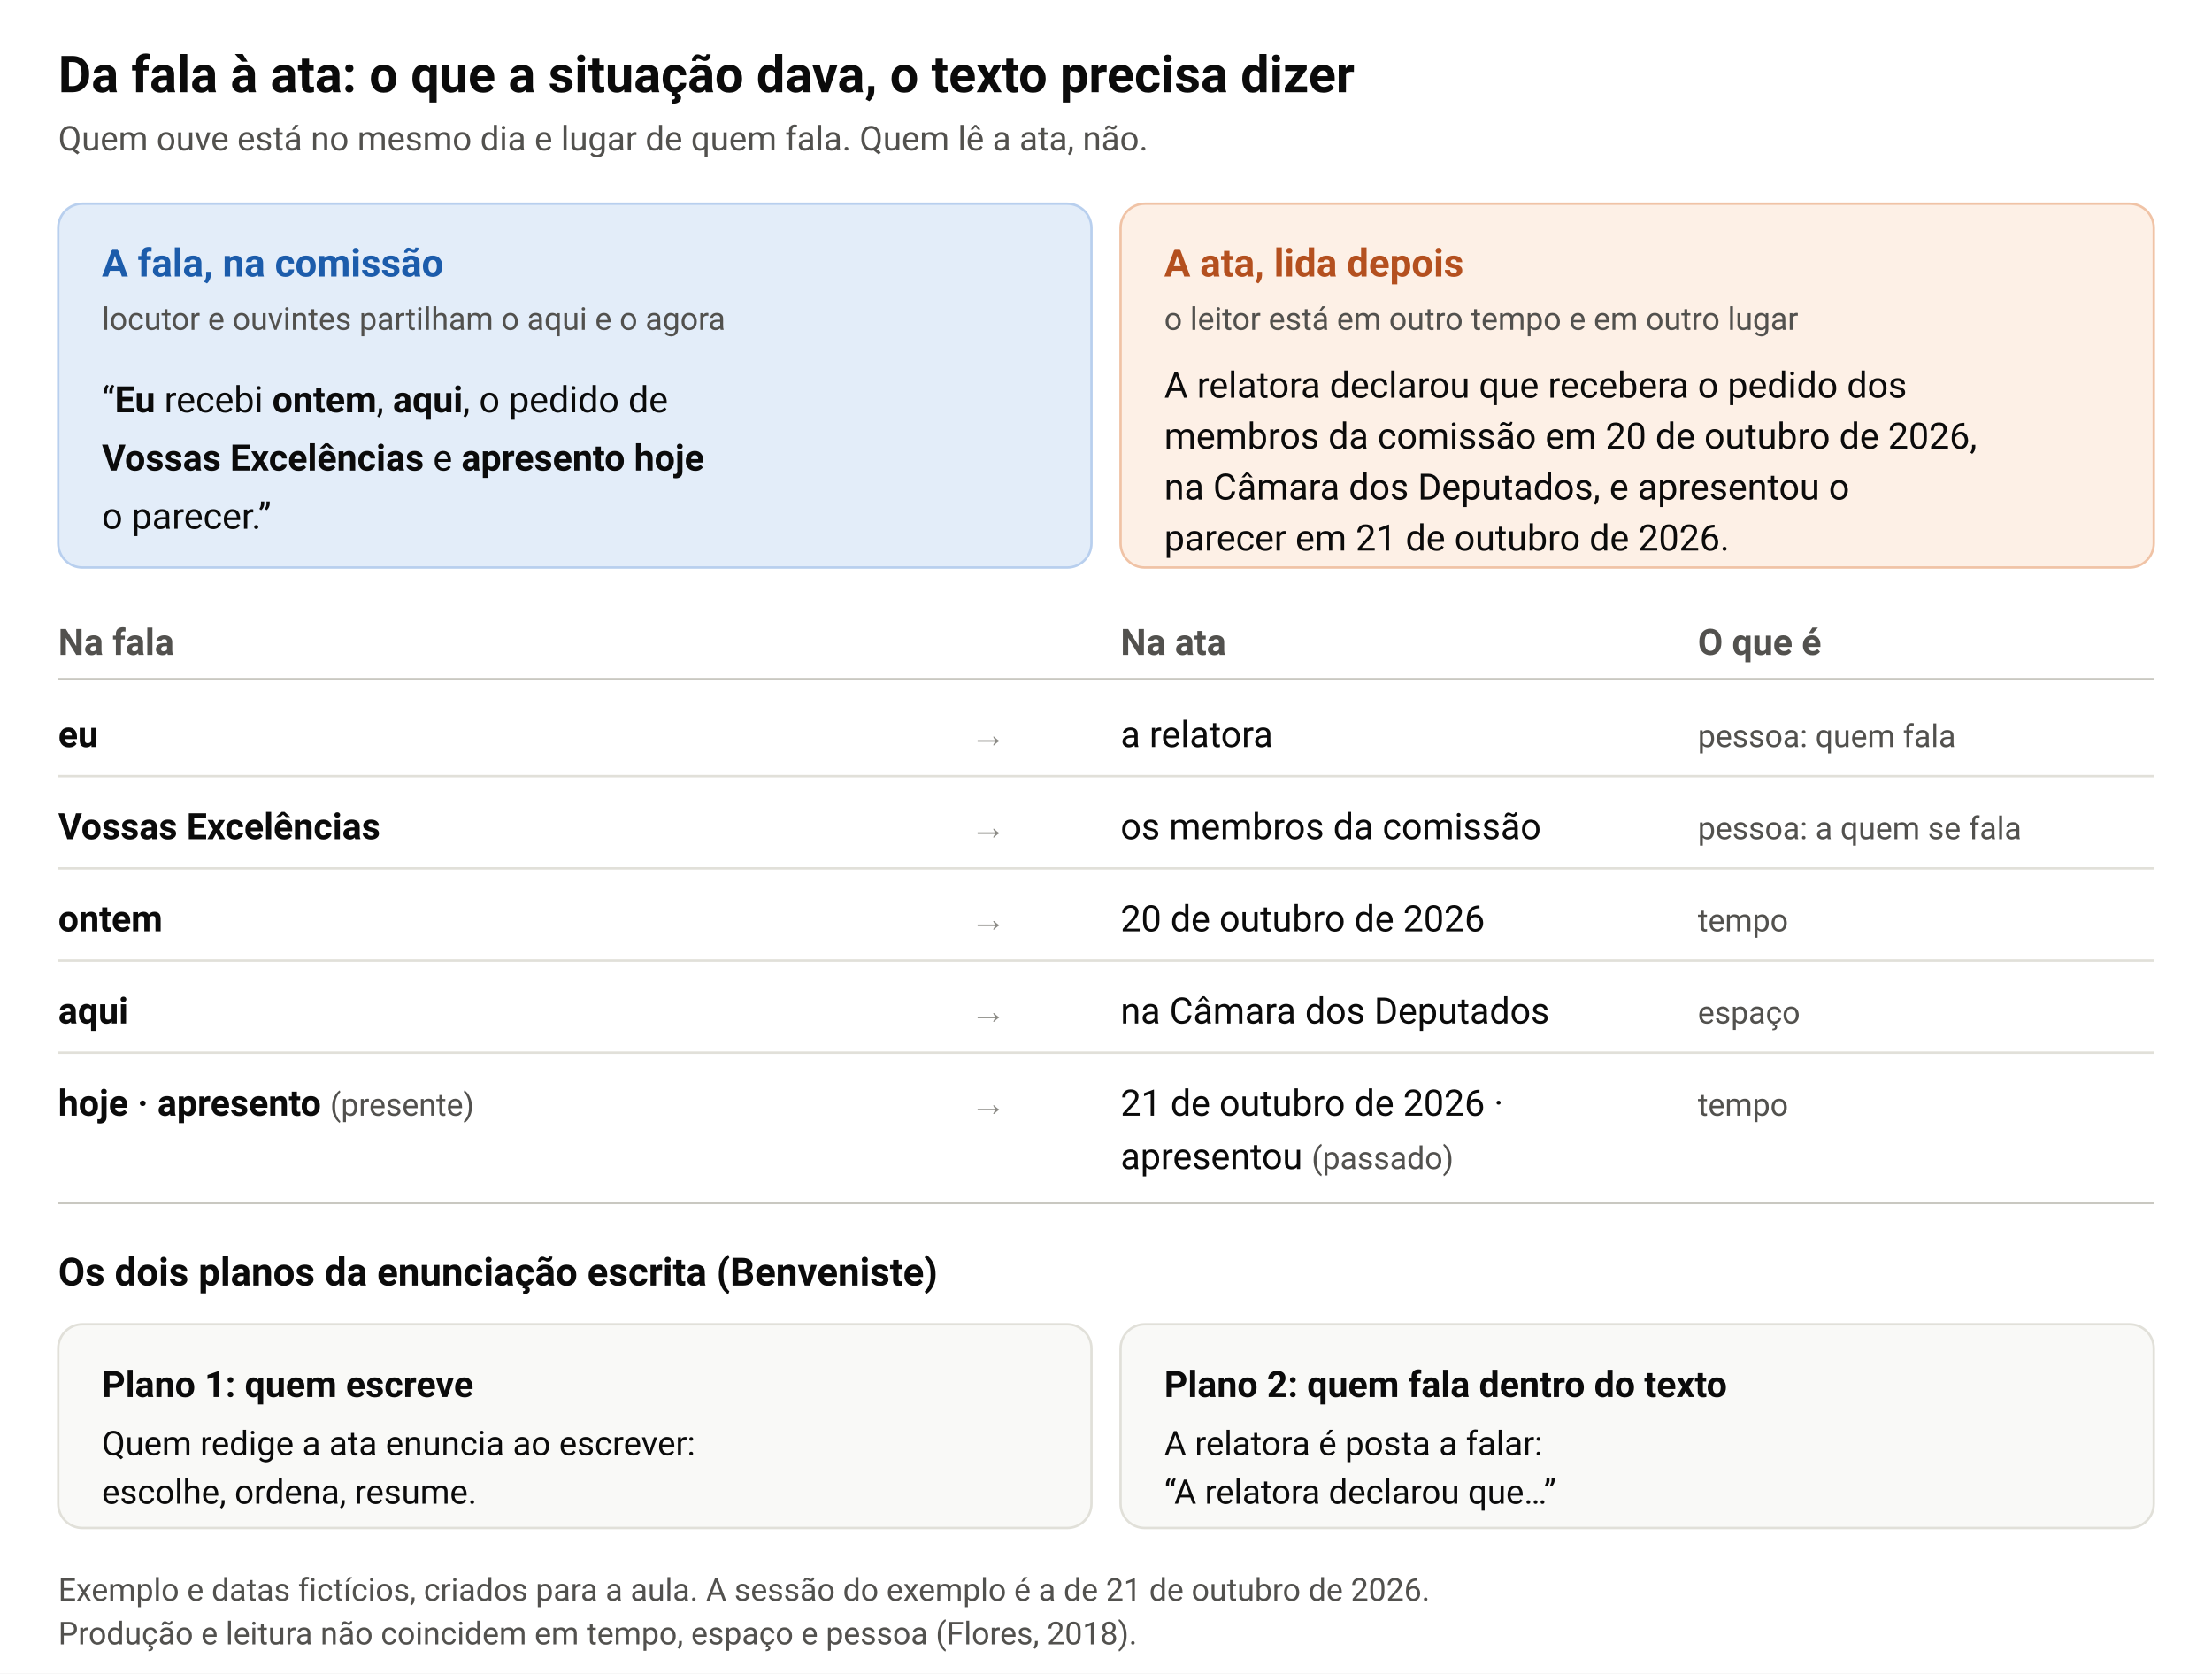
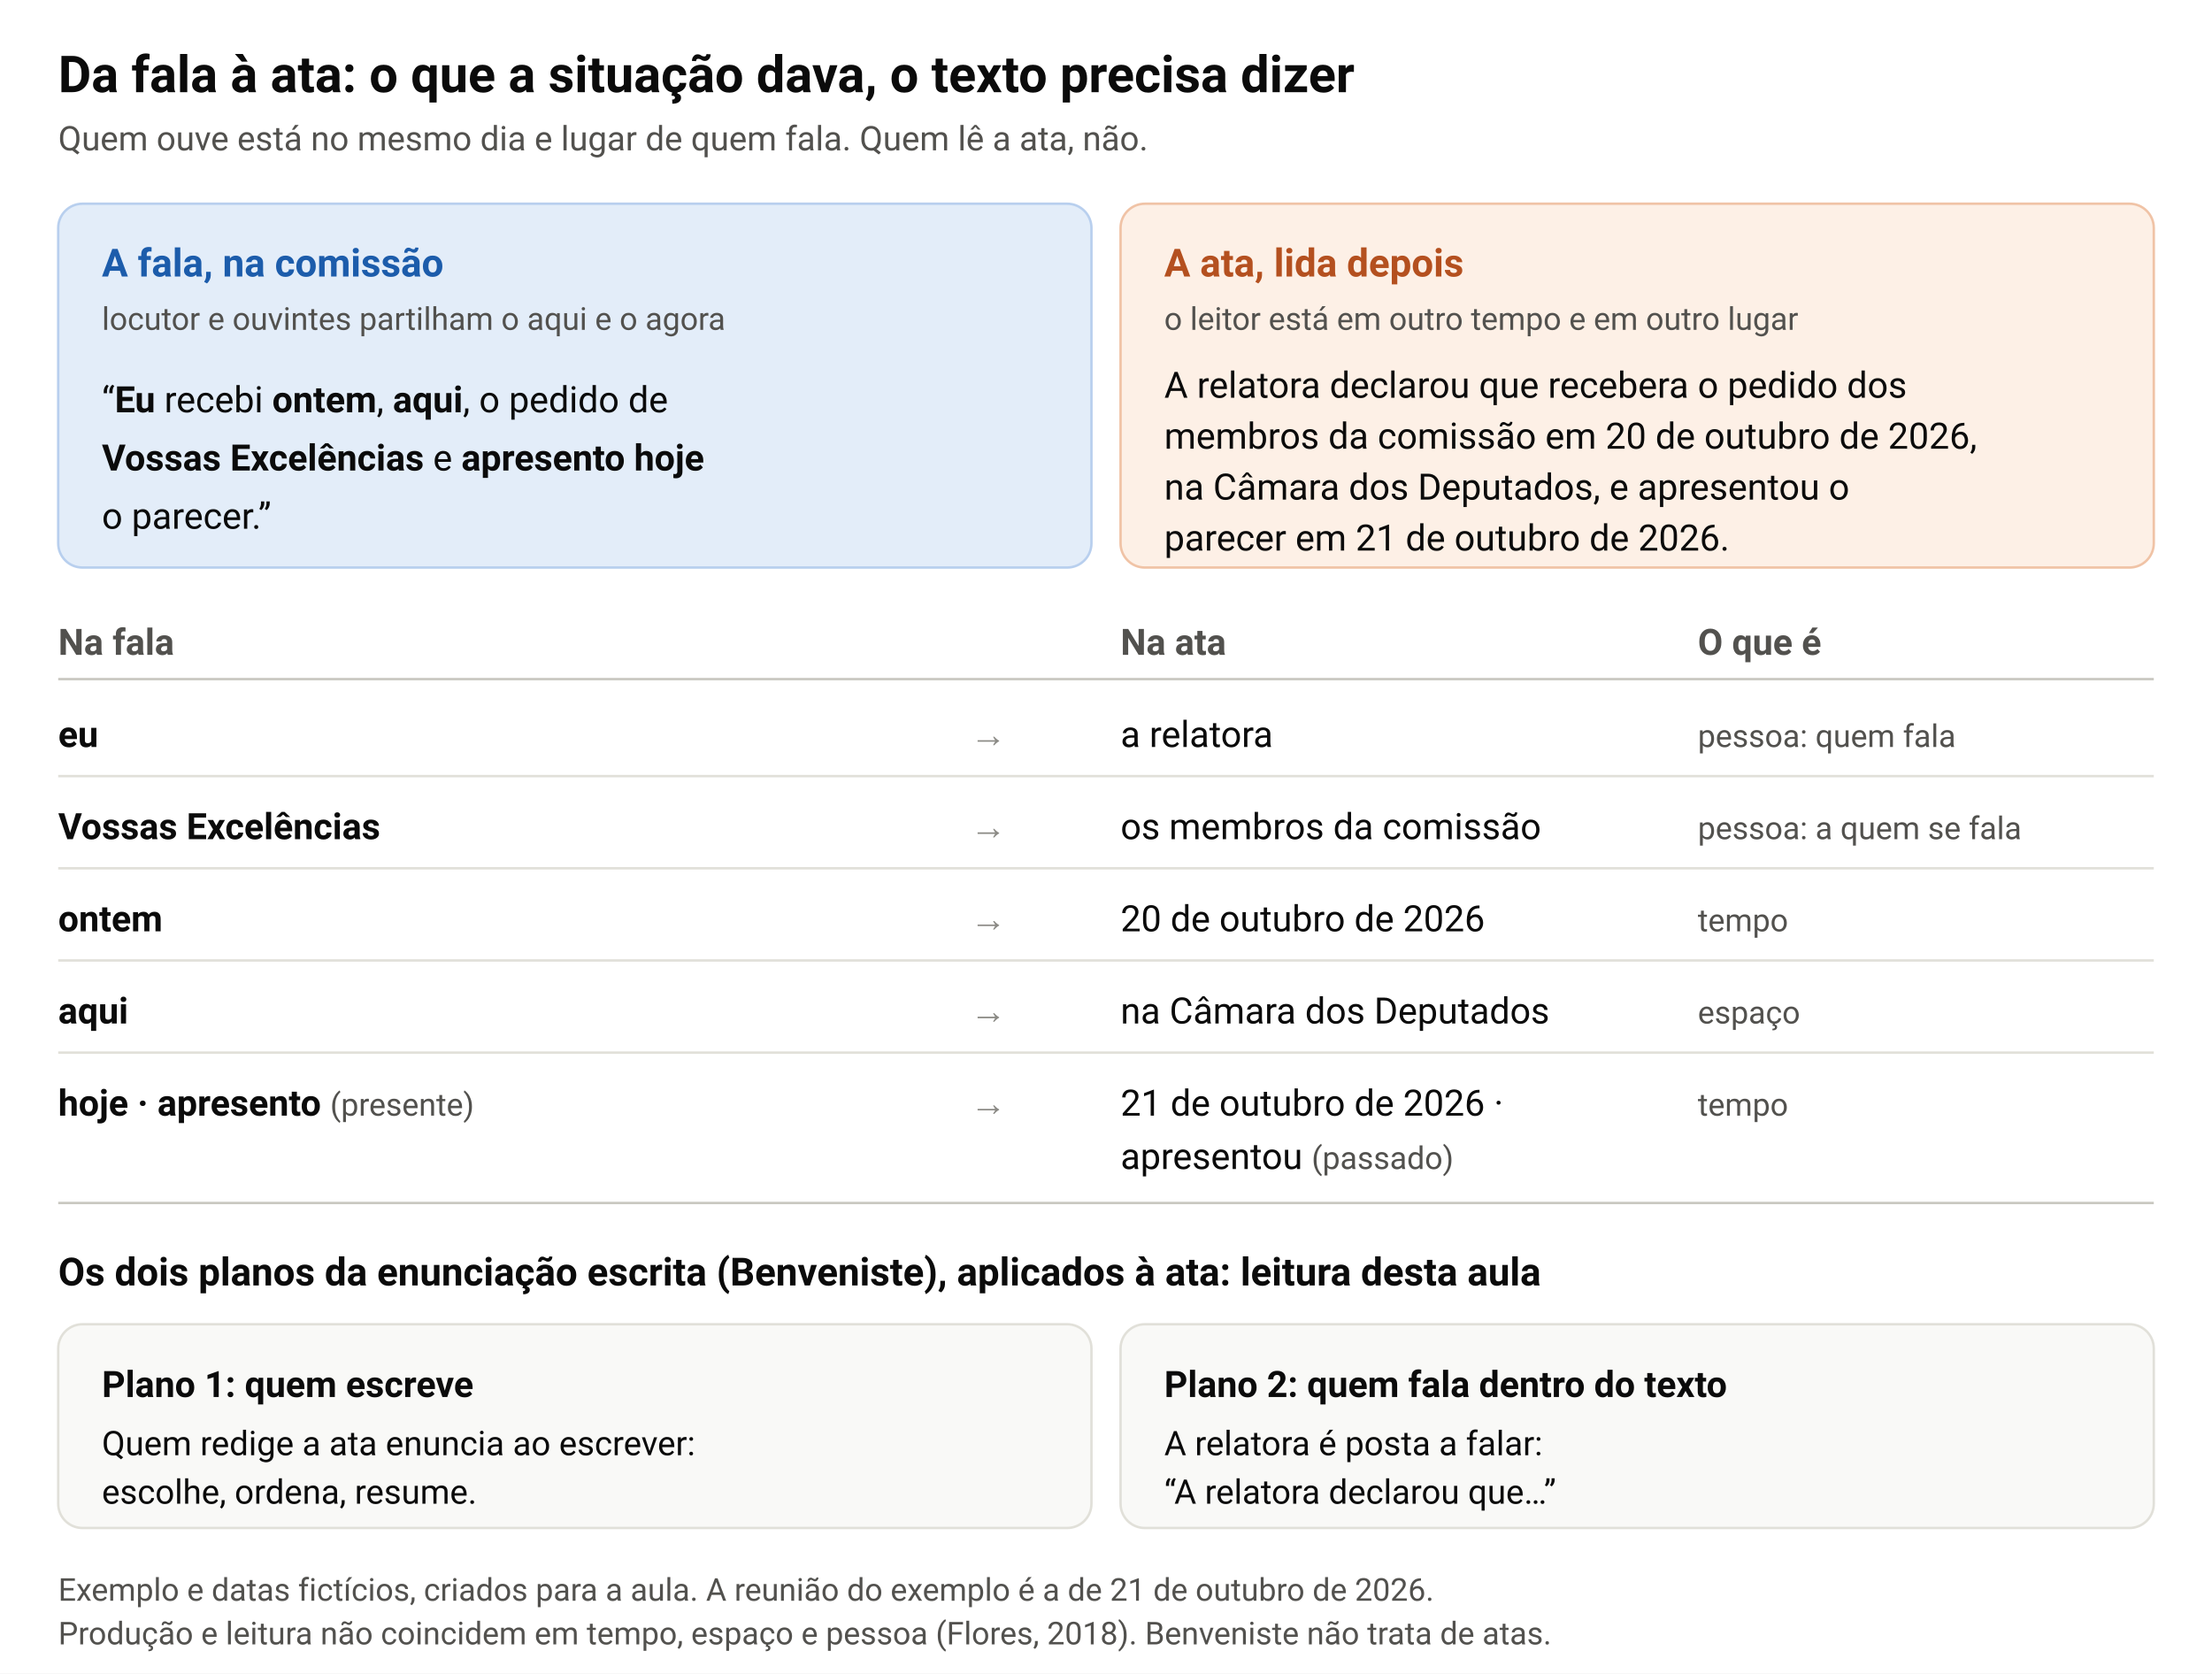
<svg xmlns="http://www.w3.org/2000/svg" width="912" height="690" viewBox="0 0 912 690" font-family="system-ui, -apple-system, 'Segoe UI', Roboto, 'Helvetica Neue', Arial, sans-serif">
  <rect width="912" height="690" fill="#ffffff" />
  <text x="24" y="38" font-size="21" font-weight="700" fill="#0b0b0b">Da fala à ata: o que a situação dava, o texto precisa dizer</text>
  <text x="24" y="62" font-size="14" fill="#52514e">Quem ouve está no mesmo dia e lugar de quem fala. Quem lê a ata, não.</text>
  <g transform="translate(24 84)">
    <rect width="426" height="150" rx="10" fill="#e3edf9" stroke="#b8cfee" />
    <text x="18" y="30" font-size="16" font-weight="700" fill="#1c5cab">A fala, na comissão</text>
    <text x="18" y="52" font-size="13" fill="#52514e">locutor e ouvintes partilham o aqui e o agora</text>
    <g font-size="15" fill="#0b0b0b">
      <text x="18" y="86">“<tspan font-weight="700">Eu</tspan> recebi <tspan font-weight="700">ontem</tspan>, <tspan font-weight="700">aqui</tspan>, o pedido de</text>
      <text x="18" y="110">
        <tspan font-weight="700">Vossas Excelências</tspan> e <tspan font-weight="700">apresento hoje</tspan>
      </text>
      <text x="18" y="134">o parecer.”</text>
    </g>
  </g>
  <g transform="translate(462 84)">
    <rect width="426" height="150" rx="10" fill="#fdf0e6" stroke="#f0c3a6" />
    <text x="18" y="30" font-size="16" font-weight="700" fill="#b4501f">A ata, lida depois</text>
    <text x="18" y="52" font-size="13" fill="#52514e">o leitor está em outro tempo e em outro lugar</text>
    <g font-size="15" fill="#0b0b0b">
      <text x="18" y="80">A relatora declarou que recebera o pedido dos</text>
      <text x="18" y="101">membros da comissão em 20 de outubro de 2026,</text>
      <text x="18" y="122">na Câmara dos Deputados, e apresentou o</text>
      <text x="18" y="143">parecer em 21 de outubro de 2026.</text>
    </g>
  </g>
  <text x="24" y="270" font-size="15" font-weight="700" fill="#52514e">Na fala</text>
  <text x="462" y="270" font-size="15" font-weight="700" fill="#52514e">Na ata</text>
  <text x="700" y="270" font-size="15" font-weight="700" fill="#52514e">O que é</text>
  <line x1="24" y1="280" x2="888" y2="280" stroke="#c9c8c1" />
  <g font-size="15" fill="#0b0b0b">
    <text x="24" y="308" font-weight="700">eu</text>
    <text x="400" y="308" fill="#8b8a85">→</text>
    <text x="462" y="308">a relatora</text>
    <text x="700" y="308" font-size="13" fill="#52514e">pessoa: quem fala</text>
    <line x1="24" y1="320" x2="888" y2="320" stroke="#e1e0d9" />
    <text x="24" y="346" font-weight="700">Vossas Excelências</text>
    <text x="400" y="346" fill="#8b8a85">→</text>
    <text x="462" y="346">os membros da comissão</text>
    <text x="700" y="346" font-size="13" fill="#52514e">pessoa: a quem se fala</text>
    <line x1="24" y1="358" x2="888" y2="358" stroke="#e1e0d9" />
    <text x="24" y="384" font-weight="700">ontem</text>
    <text x="400" y="384" fill="#8b8a85">→</text>
    <text x="462" y="384">20 de outubro de 2026</text>
    <text x="700" y="384" font-size="13" fill="#52514e">tempo</text>
    <line x1="24" y1="396" x2="888" y2="396" stroke="#e1e0d9" />
    <text x="24" y="422" font-weight="700">aqui</text>
    <text x="400" y="422" fill="#8b8a85">→</text>
    <text x="462" y="422">na Câmara dos Deputados</text>
    <text x="700" y="422" font-size="13" fill="#52514e">espaço</text>
    <line x1="24" y1="434" x2="888" y2="434" stroke="#e1e0d9" />
    <text x="24" y="460" font-weight="700">hoje · apresento <tspan font-weight="400" font-size="13" fill="#52514e">(presente)</tspan>
    </text>
    <text x="400" y="460" fill="#8b8a85">→</text>
    <text x="462" y="460">21 de outubro de 2026 ·</text>
    <text x="462" y="482">apresentou <tspan font-size="13" fill="#52514e">(passado)</tspan>
    </text>
    <text x="700" y="460" font-size="13" fill="#52514e">tempo</text>
    <line x1="24" y1="496" x2="888" y2="496" stroke="#c9c8c1" />
  </g>
-   <text x="24" y="530" font-size="16" font-weight="700" fill="#0b0b0b">Os dois planos da enunciação escrita (Benveniste)</text>
+   <text x="24" y="530" font-size="16" font-weight="700" fill="#0b0b0b">Os dois planos da enunciação escrita (Benveniste), aplicados à ata: leitura desta aula</text>
  <g transform="translate(24 546)">
    <rect width="426" height="84" rx="10" fill="#f9f9f7" stroke="#e1e0d9" />
    <text x="18" y="30" font-size="15" font-weight="700" fill="#0b0b0b">Plano 1: quem escreve</text>
    <text x="18" y="54" font-size="14" fill="#0b0b0b">Quem redige a ata enuncia ao escrever:</text>
    <text x="18" y="74" font-size="14" fill="#0b0b0b">escolhe, ordena, resume.</text>
  </g>
  <g transform="translate(462 546)">
    <rect width="426" height="84" rx="10" fill="#f9f9f7" stroke="#e1e0d9" />
    <text x="18" y="30" font-size="15" font-weight="700" fill="#0b0b0b">Plano 2: quem fala dentro do texto</text>
    <text x="18" y="54" font-size="14" fill="#0b0b0b">A relatora é posta a falar:</text>
    <text x="18" y="74" font-size="14" fill="#0b0b0b">“A relatora declarou que…”</text>
  </g>
-   <text x="24" y="660" font-size="13" fill="#52514e">Exemplo e datas fictícios, criados para a aula. A sessão do exemplo é a de 21 de outubro de 2026.</text>
-   <text x="24" y="678" font-size="13" fill="#52514e">Produção e leitura não coincidem em tempo, espaço e pessoa (Flores, 2018).</text>
+   <text x="24" y="660" font-size="13" fill="#52514e">Exemplo e datas fictícios, criados para a aula. A reunião do exemplo é a de 21 de outubro de 2026.</text>
+   <text x="24" y="678" font-size="13" fill="#52514e">Produção e leitura não coincidem em tempo, espaço e pessoa (Flores, 2018). Benveniste não trata de atas.</text>
</svg>
